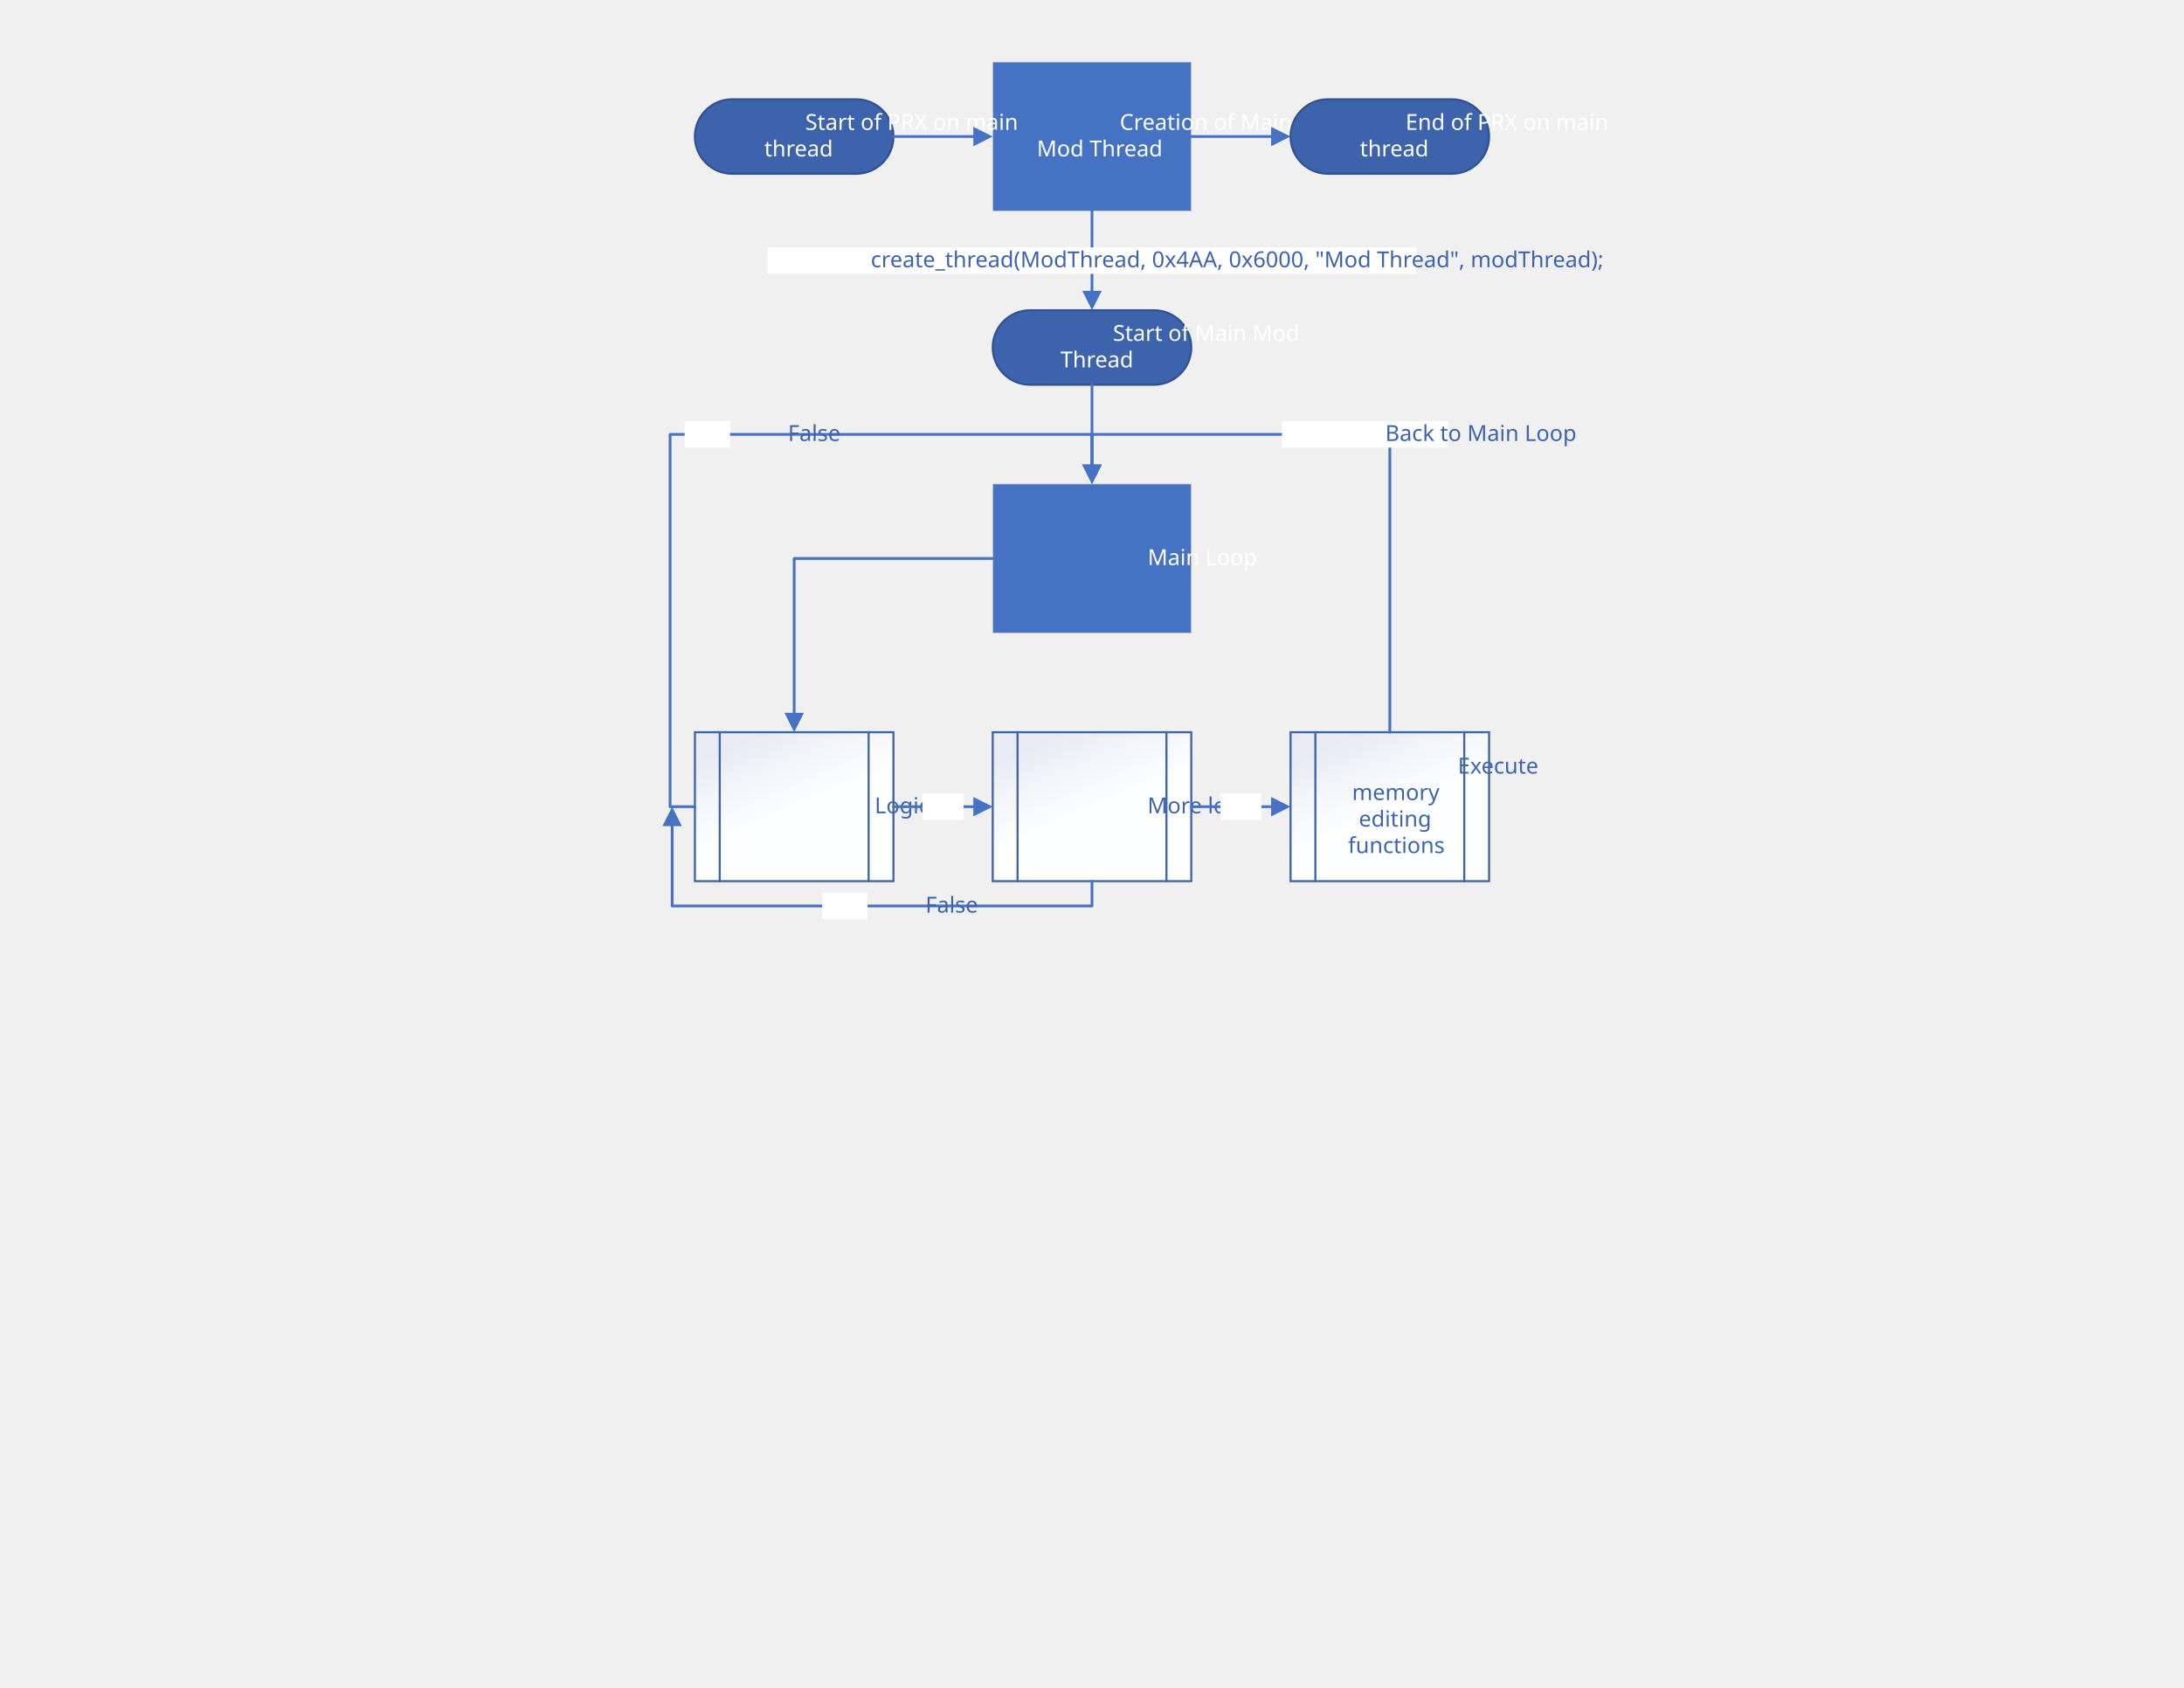
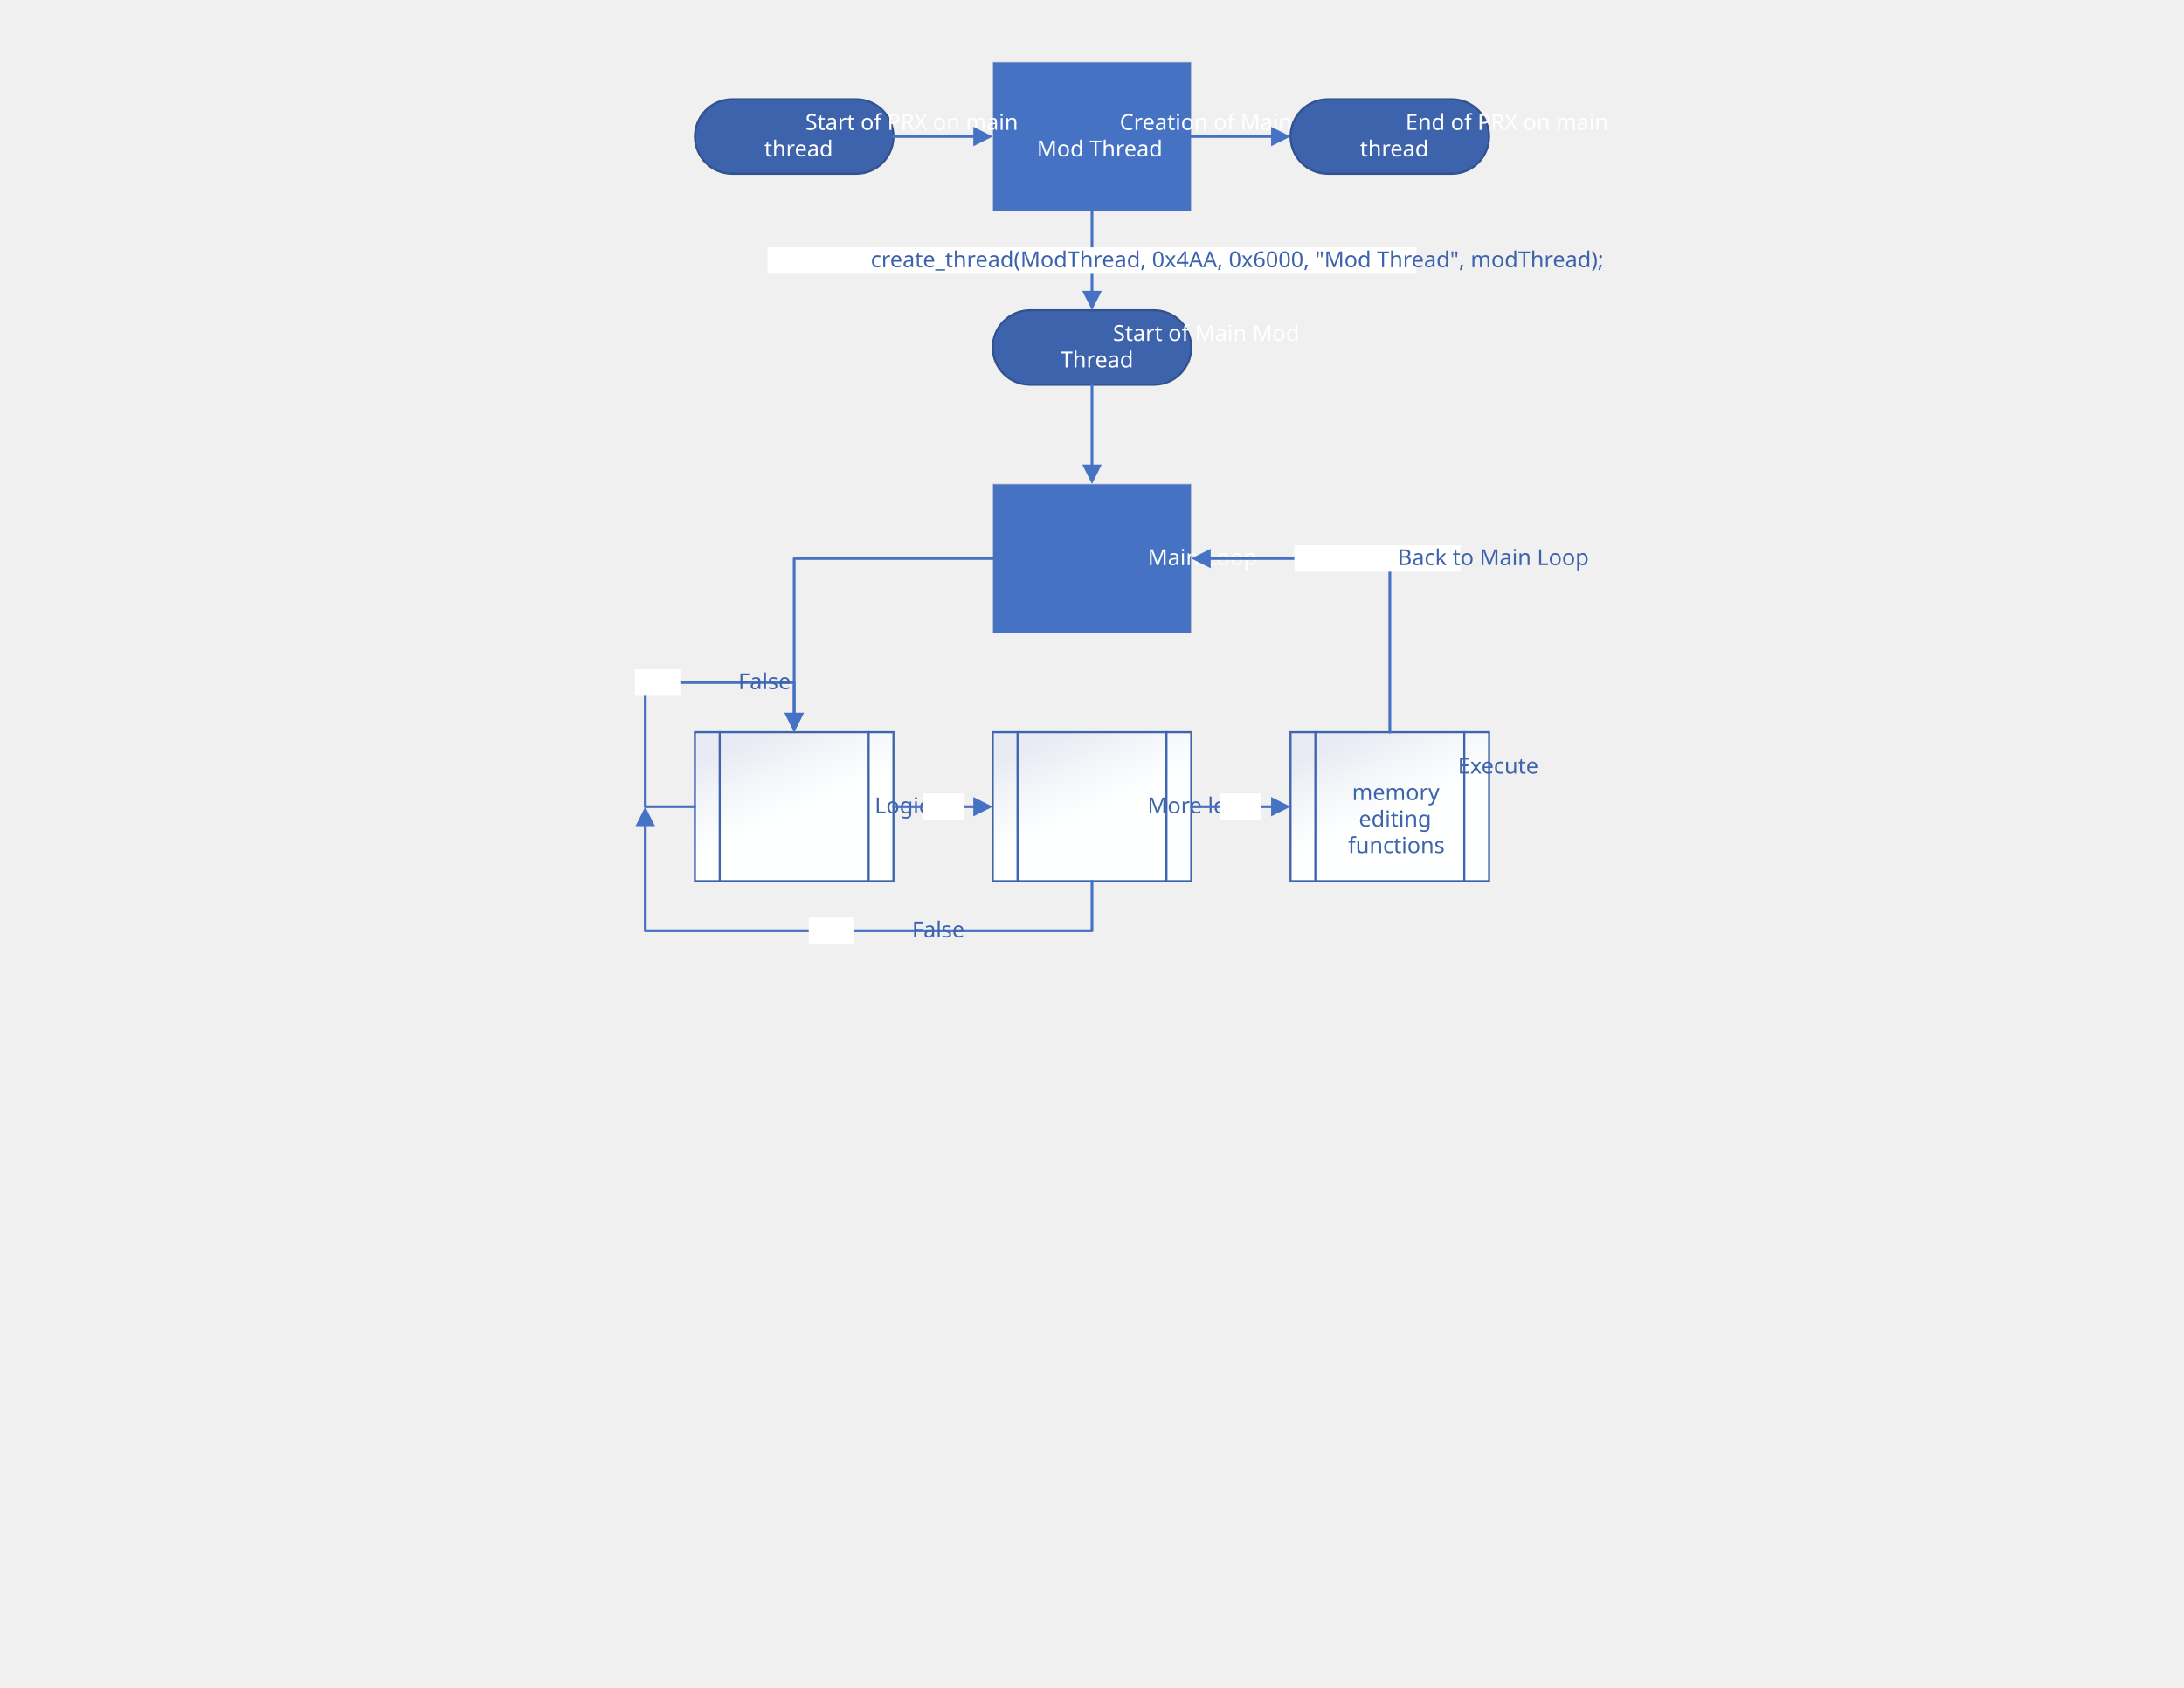
- <svg xmlns="http://www.w3.org/2000/svg" xmlns:ns1="http://schemas.microsoft.com/visio/2003/SVGExtensions/" xmlns:xlink="http://www.w3.org/1999/xlink" width="11in" height="8.5in" viewBox="0 0 792 612" xml:space="preserve" color-interpolation-filters="sRGB" class="st13">
+ <svg xmlns="http://www.w3.org/2000/svg" xmlns:ns1="http://schemas.microsoft.com/visio/2003/SVGExtensions/" xmlns:xlink="http://www.w3.org/1999/xlink" width="11in" height="8.5in" viewBox="0 0 792 612" xml:space="preserve" color-interpolation-filters="sRGB" class="st12">
  <ns1:documentProperties ns1:langID="1033" ns1:viewMarkup="false">
    <ns1:userDefs>
      <ns1:ud ns1:nameU="msvNoAutoConnect" ns1:val="VT0(0):26" />
    </ns1:userDefs>
  </ns1:documentProperties>
  <style type="text/css">
	
		.st1 {fill:#3c63ac;stroke:#31528f;stroke-width:0.75}
		.st2 {fill:#feffff;font-family:Calibri;font-size:0.667em}
		.st3 {font-size:1em}
		.st4 {fill:#4672c4;stroke:#c8c8c8;stroke-width:0.25}
		.st5 {marker-end:url(#mrkr4-18);stroke:#4672c4;stroke-linecap:round;stroke-linejoin:round;stroke-width:1}
		.st6 {fill:#4672c4;fill-opacity:1;stroke:#4672c4;stroke-opacity:1;stroke-width:0.284}
- 		.st7 {fill:#ffffff;stroke:none;stroke-linecap:butt}
+ 		.st7 {fill:#ffffff;stroke:none;stroke-linecap:butt;stroke-width:7.2}
		.st8 {fill:#3c63ac;font-family:Calibri;font-size:0.667em}
		.st9 {fill:url(#grad0-51)}
		.st10 {stroke:#3d64ac;stroke-width:0.75}
		.st11 {fill:#3d64ac;font-family:Calibri;font-size:0.667em}
- 		.st12 {fill:#ffffff;stroke:none;stroke-linecap:butt;stroke-width:7.2}
- 		.st13 {fill:none;fill-rule:evenodd;font-size:12px;overflow:visible;stroke-linecap:square;stroke-miterlimit:3}
+ 		.st12 {fill:none;fill-rule:evenodd;font-size:12px;overflow:visible;stroke-linecap:square;stroke-miterlimit:3}
	
	</style>
  <defs id="Patterns_And_Gradients">
    <linearGradient id="grad0-51" x1="0" y1="0" x2="1" y2="0" gradientTransform="rotate(60 0.5 0.5)">
      <stop offset="0" stop-color="#e8ebf4" stop-opacity="1" />
      <stop offset="0.24" stop-color="#f4f5f9" stop-opacity="1" />
      <stop offset="0.54" stop-color="#feffff" stop-opacity="1" />
    </linearGradient>
  </defs>
  <defs id="Markers">
    <g id="lend4">
      <path d="M 2 1 L 0 0 L 2 -1 L 2 1 " style="stroke:none" />
    </g>
    <marker id="mrkr4-18" class="st6" ns1:arrowType="4" ns1:arrowSize="2" ns1:setback="7.04" refX="-7.04" orient="auto" markerUnits="strokeWidth" overflow="visible">
      <use xlink:href="#lend4" transform="scale(-3.52,-3.52) " />
    </marker>
  </defs>
  <g ns1:mID="0" ns1:index="1" ns1:groupContext="foregroundPage">
    <ns1:userDefs>
      <ns1:ud ns1:nameU="msvThemeOrder" ns1:val="VT0(0):26" />
    </ns1:userDefs>
    <ns1:pageProperties ns1:drawingScale="1" ns1:pageScale="1" ns1:drawingUnits="0" ns1:shadowOffsetX="9" ns1:shadowOffsetY="-9" />
    <ns1:layer ns1:name="Flowchart" ns1:index="0" />
    <ns1:layer ns1:name="Connector" ns1:index="1" />
    <g id="shape1-1" ns1:mID="1" ns1:groupContext="shape" ns1:layerMember="0" transform="translate(360,-472.5)">
      <ns1:custProps>
        <ns1:cp ns1:nameU="Cost" ns1:lbl="Cost" ns1:prompt="" ns1:type="7" ns1:format="@" ns1:sortKey="" ns1:invis="false" ns1:ask="false" ns1:langID="1033" ns1:cal="0" />
        <ns1:cp ns1:nameU="ProcessNumber" ns1:lbl="Process Number" ns1:prompt="" ns1:type="2" ns1:format="" ns1:sortKey="" ns1:invis="false" ns1:ask="false" ns1:langID="1033" ns1:cal="0" />
        <ns1:cp ns1:nameU="Owner" ns1:lbl="Owner" ns1:prompt="" ns1:type="0" ns1:format="" ns1:sortKey="" ns1:invis="false" ns1:ask="false" ns1:langID="1033" ns1:cal="0" />
        <ns1:cp ns1:nameU="Function" ns1:lbl="Function" ns1:prompt="" ns1:type="0" ns1:format="" ns1:sortKey="" ns1:invis="false" ns1:ask="false" ns1:langID="1033" ns1:cal="0" ns1:val="VT4()" />
        <ns1:cp ns1:nameU="StartDate" ns1:lbl="Start Date" ns1:prompt="" ns1:type="5" ns1:format="" ns1:sortKey="" ns1:invis="false" ns1:ask="false" ns1:langID="1033" ns1:cal="0" />
        <ns1:cp ns1:nameU="EndDate" ns1:lbl="End Date" ns1:prompt="" ns1:type="5" ns1:format="" ns1:sortKey="" ns1:invis="false" ns1:ask="false" ns1:langID="1033" ns1:cal="0" />
        <ns1:cp ns1:nameU="Status" ns1:lbl="Status" ns1:prompt="" ns1:type="4" ns1:format=";Not Started;In Progress;Completed;Deferred;Waiting on Input" ns1:sortKey="" ns1:invis="false" ns1:ask="false" ns1:langID="1033" ns1:cal="0" ns1:val="VT4()" />
      </ns1:custProps>
      <ns1:userDefs>
        <ns1:ud ns1:nameU="visVersion" ns1:prompt="" ns1:val="VT0(15):26" />
        <ns1:ud ns1:nameU="DefaultWidth" ns1:prompt="" ns1:val="VT0(1):0" />
        <ns1:ud ns1:nameU="DefaultHeight" ns1:prompt="" ns1:val="VT0(0.375):0" />
        <ns1:ud ns1:nameU="ResizeTxtHeight" ns1:prompt="" ns1:val="VT0(0.375):0" />
      </ns1:userDefs>
      <ns1:textBlock ns1:margins="rect(2,2,2,2)" />
      <ns1:textRect cx="36" cy="598.5" width="72" height="27" />
      <path d="M13.5 612 L58.5 612 A13.5 13.5 -180 0 0 58.5 585 L13.5 585 A13.5 13.5 -180 1 0 13.5 612 Z" class="st1" />
      <text x="6.14" y="596.1" class="st2" ns1:langID="1033">
        <ns1:paragraph ns1:horizAlign="1" />
        <ns1:tabList />Start of Main Mod <tspan x="24.55" dy="1.2em" class="st3">Thread</tspan>
      </text>
    </g>
    <g id="shape2-5" ns1:mID="2" ns1:groupContext="shape" ns1:layerMember="0" transform="translate(360,-535.5)">
      <ns1:custProps>
        <ns1:cp ns1:nameU="Cost" ns1:lbl="Cost" ns1:prompt="" ns1:type="7" ns1:format="@" ns1:sortKey="" ns1:invis="false" ns1:ask="false" ns1:langID="1033" ns1:cal="0" />
        <ns1:cp ns1:nameU="ProcessNumber" ns1:lbl="Process Number" ns1:prompt="" ns1:type="2" ns1:format="" ns1:sortKey="" ns1:invis="false" ns1:ask="false" ns1:langID="1033" ns1:cal="0" />
        <ns1:cp ns1:nameU="Owner" ns1:lbl="Owner" ns1:prompt="" ns1:type="0" ns1:format="" ns1:sortKey="" ns1:invis="false" ns1:ask="false" ns1:langID="1033" ns1:cal="0" />
        <ns1:cp ns1:nameU="Function" ns1:lbl="Function" ns1:prompt="" ns1:type="0" ns1:format="" ns1:sortKey="" ns1:invis="false" ns1:ask="false" ns1:langID="1033" ns1:cal="0" ns1:val="VT4()" />
        <ns1:cp ns1:nameU="StartDate" ns1:lbl="Start Date" ns1:prompt="" ns1:type="5" ns1:format="" ns1:sortKey="" ns1:invis="false" ns1:ask="false" ns1:langID="1033" ns1:cal="0" />
        <ns1:cp ns1:nameU="EndDate" ns1:lbl="End Date" ns1:prompt="" ns1:type="5" ns1:format="" ns1:sortKey="" ns1:invis="false" ns1:ask="false" ns1:langID="1033" ns1:cal="0" />
        <ns1:cp ns1:nameU="Status" ns1:lbl="Status" ns1:prompt="" ns1:type="4" ns1:format=";Not Started;In Progress;Completed;Deferred;Waiting on Input" ns1:sortKey="" ns1:invis="false" ns1:ask="false" ns1:langID="1033" ns1:cal="0" ns1:val="VT4()" />
      </ns1:custProps>
      <ns1:userDefs>
        <ns1:ud ns1:nameU="visVersion" ns1:prompt="" ns1:val="VT0(15):26" />
        <ns1:ud ns1:nameU="DefaultWidth" ns1:prompt="" ns1:val="VT0(1):0" />
        <ns1:ud ns1:nameU="DefaultHeight" ns1:prompt="" ns1:val="VT0(0.75):0" />
        <ns1:ud ns1:nameU="ResizeTxtHeight" ns1:prompt="" ns1:val="VT0(0.75):0" />
      </ns1:userDefs>
      <ns1:textBlock ns1:margins="rect(2,2,2,2)" />
      <ns1:textRect cx="36" cy="585" width="72" height="54" />
      <rect x="0" y="558" width="72" height="54" class="st4" />
      <text x="8.6" y="582.6" class="st2" ns1:langID="1033">
        <ns1:paragraph ns1:horizAlign="1" />
        <ns1:tabList />Creation of Main <tspan x="16.01" dy="1.2em" class="st3">Mod Thread</tspan>
      </text>
    </g>
    <g id="shape4-9" ns1:mID="4" ns1:groupContext="shape" ns1:layerMember="0" transform="translate(252,-549)">
      <ns1:custProps>
        <ns1:cp ns1:nameU="Cost" ns1:lbl="Cost" ns1:prompt="" ns1:type="7" ns1:format="@" ns1:sortKey="" ns1:invis="false" ns1:ask="false" ns1:langID="1033" ns1:cal="0" />
        <ns1:cp ns1:nameU="ProcessNumber" ns1:lbl="Process Number" ns1:prompt="" ns1:type="2" ns1:format="" ns1:sortKey="" ns1:invis="false" ns1:ask="false" ns1:langID="1033" ns1:cal="0" />
        <ns1:cp ns1:nameU="Owner" ns1:lbl="Owner" ns1:prompt="" ns1:type="0" ns1:format="" ns1:sortKey="" ns1:invis="false" ns1:ask="false" ns1:langID="1033" ns1:cal="0" />
        <ns1:cp ns1:nameU="Function" ns1:lbl="Function" ns1:prompt="" ns1:type="0" ns1:format="" ns1:sortKey="" ns1:invis="false" ns1:ask="false" ns1:langID="1033" ns1:cal="0" ns1:val="VT4()" />
        <ns1:cp ns1:nameU="StartDate" ns1:lbl="Start Date" ns1:prompt="" ns1:type="5" ns1:format="" ns1:sortKey="" ns1:invis="false" ns1:ask="false" ns1:langID="1033" ns1:cal="0" />
        <ns1:cp ns1:nameU="EndDate" ns1:lbl="End Date" ns1:prompt="" ns1:type="5" ns1:format="" ns1:sortKey="" ns1:invis="false" ns1:ask="false" ns1:langID="1033" ns1:cal="0" />
        <ns1:cp ns1:nameU="Status" ns1:lbl="Status" ns1:prompt="" ns1:type="4" ns1:format=";Not Started;In Progress;Completed;Deferred;Waiting on Input" ns1:sortKey="" ns1:invis="false" ns1:ask="false" ns1:langID="1033" ns1:cal="0" ns1:val="VT4()" />
      </ns1:custProps>
      <ns1:userDefs>
        <ns1:ud ns1:nameU="visVersion" ns1:prompt="" ns1:val="VT0(15):26" />
        <ns1:ud ns1:nameU="DefaultWidth" ns1:prompt="" ns1:val="VT0(1):0" />
        <ns1:ud ns1:nameU="DefaultHeight" ns1:prompt="" ns1:val="VT0(0.375):0" />
        <ns1:ud ns1:nameU="ResizeTxtHeight" ns1:prompt="" ns1:val="VT0(0.375):0" />
      </ns1:userDefs>
      <ns1:textBlock ns1:margins="rect(2,2,2,2)" />
      <ns1:textRect cx="36" cy="598.5" width="72" height="27" />
      <path d="M13.5 612 L58.5 612 A13.5 13.5 -180 0 0 58.5 585 L13.5 585 A13.5 13.5 -180 1 0 13.5 612 Z" class="st1" />
      <text x="2.57" y="596.1" class="st2" ns1:langID="1033">
        <ns1:paragraph ns1:horizAlign="1" />
        <ns1:tabList />Start of PRX on main <tspan x="25.16" dy="1.2em" class="st3">thread</tspan>
      </text>
    </g>
    <g id="shape7-13" ns1:mID="7" ns1:groupContext="shape" ns1:layerMember="1" transform="translate(432,-571.5)">
      <path d="M0 621 L28.96 621" class="st5" />
    </g>
    <g id="shape6-19" ns1:mID="6" ns1:groupContext="shape" ns1:layerMember="0" transform="translate(468,-549)">
      <ns1:custProps>
        <ns1:cp ns1:nameU="Cost" ns1:lbl="Cost" ns1:prompt="" ns1:type="7" ns1:format="@" ns1:sortKey="" ns1:invis="false" ns1:ask="false" ns1:langID="1033" ns1:cal="0" />
        <ns1:cp ns1:nameU="ProcessNumber" ns1:lbl="Process Number" ns1:prompt="" ns1:type="2" ns1:format="" ns1:sortKey="" ns1:invis="false" ns1:ask="false" ns1:langID="1033" ns1:cal="0" />
        <ns1:cp ns1:nameU="Owner" ns1:lbl="Owner" ns1:prompt="" ns1:type="0" ns1:format="" ns1:sortKey="" ns1:invis="false" ns1:ask="false" ns1:langID="1033" ns1:cal="0" />
        <ns1:cp ns1:nameU="Function" ns1:lbl="Function" ns1:prompt="" ns1:type="0" ns1:format="" ns1:sortKey="" ns1:invis="false" ns1:ask="false" ns1:langID="1033" ns1:cal="0" ns1:val="VT4()" />
        <ns1:cp ns1:nameU="StartDate" ns1:lbl="Start Date" ns1:prompt="" ns1:type="5" ns1:format="" ns1:sortKey="" ns1:invis="false" ns1:ask="false" ns1:langID="1033" ns1:cal="0" />
        <ns1:cp ns1:nameU="EndDate" ns1:lbl="End Date" ns1:prompt="" ns1:type="5" ns1:format="" ns1:sortKey="" ns1:invis="false" ns1:ask="false" ns1:langID="1033" ns1:cal="0" />
        <ns1:cp ns1:nameU="Status" ns1:lbl="Status" ns1:prompt="" ns1:type="4" ns1:format=";Not Started;In Progress;Completed;Deferred;Waiting on Input" ns1:sortKey="" ns1:invis="false" ns1:ask="false" ns1:langID="1033" ns1:cal="0" ns1:val="VT4()" />
      </ns1:custProps>
      <ns1:userDefs>
        <ns1:ud ns1:nameU="visVersion" ns1:prompt="" ns1:val="VT0(15):26" />
        <ns1:ud ns1:nameU="DefaultWidth" ns1:prompt="" ns1:val="VT0(1):0" />
        <ns1:ud ns1:nameU="DefaultHeight" ns1:prompt="" ns1:val="VT0(0.375):0" />
        <ns1:ud ns1:nameU="ResizeTxtHeight" ns1:prompt="" ns1:val="VT0(0.375):0" />
      </ns1:userDefs>
      <ns1:textBlock ns1:margins="rect(2,2,2,2)" />
      <ns1:textRect cx="36" cy="598.5" width="72" height="27" />
      <path d="M13.5 612 L58.5 612 A13.5 13.5 -180 0 0 58.5 585 L13.5 585 A13.5 13.5 -180 1 0 13.5 612 Z" class="st1" />
      <text x="4.24" y="596.1" class="st2" ns1:langID="1033">
        <ns1:paragraph ns1:horizAlign="1" />
        <ns1:tabList />End of PRX on main <tspan x="25.16" dy="1.2em" class="st3">thread</tspan>
      </text>
    </g>
    <g id="shape8-23" ns1:mID="8" ns1:groupContext="shape" ns1:layerMember="1" transform="translate(387,-535.5)">
      <ns1:textBlock ns1:margins="rect(4,4,4,4)" />
      <ns1:textRect cx="9" cy="630" width="245.19" height="17.604" />
      <path d="M9 612 L9 640.96" class="st5" />
      <rect ns1:rectContext="textBkgnd" x="-108.687" y="625.2" width="235.375" height="9.6" class="st7" />
      <text x="-108.69" y="632.4" class="st8" ns1:langID="1033">
        <ns1:paragraph ns1:horizAlign="1" />
        <ns1:tabList />create_thread(ModThread, 0x4AA, 0x6000, "Mod Thread", modThread);</text>
    </g>
    <g id="shape9-30" ns1:mID="9" ns1:groupContext="shape" ns1:layerMember="1" transform="translate(324,-553.5)">
      <path d="M0 603 L28.96 603" class="st5" />
    </g>
    <g id="shape11-35" ns1:mID="11" ns1:groupContext="shape" ns1:layerMember="1" transform="translate(387,-472.5)">
      <path d="M9 612 L9 640.96" class="st5" />
    </g>
    <g id="shape10-40" ns1:mID="10" ns1:groupContext="shape" ns1:layerMember="0" transform="translate(360,-382.5)">
      <ns1:custProps>
        <ns1:cp ns1:nameU="Cost" ns1:lbl="Cost" ns1:prompt="" ns1:type="7" ns1:format="@" ns1:sortKey="" ns1:invis="false" ns1:ask="false" ns1:langID="1033" ns1:cal="0" />
        <ns1:cp ns1:nameU="ProcessNumber" ns1:lbl="Process Number" ns1:prompt="" ns1:type="2" ns1:format="" ns1:sortKey="" ns1:invis="false" ns1:ask="false" ns1:langID="1033" ns1:cal="0" />
        <ns1:cp ns1:nameU="Owner" ns1:lbl="Owner" ns1:prompt="" ns1:type="0" ns1:format="" ns1:sortKey="" ns1:invis="false" ns1:ask="false" ns1:langID="1033" ns1:cal="0" />
        <ns1:cp ns1:nameU="Function" ns1:lbl="Function" ns1:prompt="" ns1:type="0" ns1:format="" ns1:sortKey="" ns1:invis="false" ns1:ask="false" ns1:langID="1033" ns1:cal="0" ns1:val="VT4()" />
        <ns1:cp ns1:nameU="StartDate" ns1:lbl="Start Date" ns1:prompt="" ns1:type="5" ns1:format="" ns1:sortKey="" ns1:invis="false" ns1:ask="false" ns1:langID="1033" ns1:cal="0" />
        <ns1:cp ns1:nameU="EndDate" ns1:lbl="End Date" ns1:prompt="" ns1:type="5" ns1:format="" ns1:sortKey="" ns1:invis="false" ns1:ask="false" ns1:langID="1033" ns1:cal="0" />
        <ns1:cp ns1:nameU="Status" ns1:lbl="Status" ns1:prompt="" ns1:type="4" ns1:format=";Not Started;In Progress;Completed;Deferred;Waiting on Input" ns1:sortKey="" ns1:invis="false" ns1:ask="false" ns1:langID="1033" ns1:cal="0" ns1:val="VT4()" />
      </ns1:custProps>
      <ns1:userDefs>
        <ns1:ud ns1:nameU="visVersion" ns1:prompt="" ns1:val="VT0(15):26" />
        <ns1:ud ns1:nameU="DefaultWidth" ns1:prompt="" ns1:val="VT0(1):0" />
        <ns1:ud ns1:nameU="DefaultHeight" ns1:prompt="" ns1:val="VT0(0.75):0" />
        <ns1:ud ns1:nameU="ResizeTxtHeight" ns1:prompt="" ns1:val="VT0(0.75):0" />
      </ns1:userDefs>
      <ns1:textBlock ns1:margins="rect(2,2,2,2)" />
      <ns1:textRect cx="36" cy="585" width="72" height="54" />
      <rect x="0" y="558" width="72" height="54" class="st4" />
      <text x="18.74" y="587.4" class="st2" ns1:langID="1033">
        <ns1:paragraph ns1:horizAlign="1" />
        <ns1:tabList />Main Loop</text>
    </g>
    <g id="shape13-43" ns1:mID="13" ns1:groupContext="shape" ns1:layerMember="1" transform="translate(360,-409.5)">
      <path d="M0 612 L-72 612 L-72 667.96" class="st5" />
    </g>
    <g id="shape12-48" ns1:mID="12" ns1:groupContext="shape" ns1:layerMember="0" transform="translate(252,-292.5)">
      <ns1:custProps>
        <ns1:cp ns1:nameU="Cost" ns1:lbl="Cost" ns1:prompt="" ns1:type="7" ns1:format="@" ns1:sortKey="" ns1:invis="false" ns1:ask="false" ns1:langID="1033" ns1:cal="0" />
        <ns1:cp ns1:nameU="ProcessNumber" ns1:lbl="Process Number" ns1:prompt="" ns1:type="2" ns1:format="" ns1:sortKey="" ns1:invis="false" ns1:ask="false" ns1:langID="1033" ns1:cal="0" />
        <ns1:cp ns1:nameU="Owner" ns1:lbl="Owner" ns1:prompt="" ns1:type="0" ns1:format="" ns1:sortKey="" ns1:invis="false" ns1:ask="false" ns1:langID="1033" ns1:cal="0" />
        <ns1:cp ns1:nameU="Function" ns1:lbl="Function" ns1:prompt="" ns1:type="0" ns1:format="" ns1:sortKey="" ns1:invis="false" ns1:ask="false" ns1:langID="1033" ns1:cal="0" ns1:val="VT4()" />
        <ns1:cp ns1:nameU="StartDate" ns1:lbl="Start Date" ns1:prompt="" ns1:type="5" ns1:format="" ns1:sortKey="" ns1:invis="false" ns1:ask="false" ns1:langID="1033" ns1:cal="0" />
        <ns1:cp ns1:nameU="EndDate" ns1:lbl="End Date" ns1:prompt="" ns1:type="5" ns1:format="" ns1:sortKey="" ns1:invis="false" ns1:ask="false" ns1:langID="1033" ns1:cal="0" />
        <ns1:cp ns1:nameU="Status" ns1:lbl="Status" ns1:prompt="" ns1:type="4" ns1:format=";Not Started;In Progress;Completed;Deferred;Waiting on Input" ns1:sortKey="" ns1:invis="false" ns1:ask="false" ns1:langID="1033" ns1:cal="0" ns1:val="VT4()" />
      </ns1:custProps>
      <ns1:userDefs>
        <ns1:ud ns1:nameU="AntiScale" ns1:val="VT0(1):26" />
        <ns1:ud ns1:nameU="visVersion" ns1:prompt="" ns1:val="VT0(15):26" />
        <ns1:ud ns1:nameU="DefaultWidth" ns1:prompt="" ns1:val="VT0(1):0" />
        <ns1:ud ns1:nameU="DefaultHeight" ns1:prompt="" ns1:val="VT0(0.75):0" />
        <ns1:ud ns1:nameU="ResizeTxtHeight" ns1:prompt="" ns1:val="VT0(0.75):0" />
      </ns1:userDefs>
      <ns1:textBlock ns1:margins="rect(2,2,2,2)" />
      <ns1:textRect cx="36" cy="585" width="54" height="54" />
      <path d="M0 612 L72 612 L72 558 L0 558 L0 612 Z" class="st9" />
      <path d="M0 612 L72 612 L72 558 L0 558 L0 612" class="st10" />
      <path d="M9 612 L9 558" class="st10" />
      <path d="M63 612 L63 558" class="st10" />
      <text x="27.72" y="587.4" class="st11" ns1:langID="1033">
        <ns1:paragraph ns1:horizAlign="1" />
        <ns1:tabList />Logic</text>
    </g>
    <g id="shape15-56" ns1:mID="15" ns1:groupContext="shape" ns1:layerMember="1" transform="translate(324,-310.5)">
      <ns1:textBlock ns1:margins="rect(4,4,4,4)" />
      <ns1:textRect cx="18" cy="603" width="40" height="17.604" />
      <path d="M0 603 L28.96 603" class="st5" />
-       <rect ns1:rectContext="textBkgnd" x="10.565" y="598.2" width="14.871" height="9.6" class="st12" />
+       <rect ns1:rectContext="textBkgnd" x="10.565" y="598.2" width="14.871" height="9.6" class="st7" />
      <text x="10.56" y="605.4" class="st8" ns1:langID="1033">
        <ns1:paragraph ns1:horizAlign="1" />
        <ns1:tabList />True</text>
    </g>
    <g id="shape14-63" ns1:mID="14" ns1:groupContext="shape" ns1:layerMember="0" transform="translate(360,-292.5)">
      <ns1:custProps>
        <ns1:cp ns1:nameU="Cost" ns1:lbl="Cost" ns1:prompt="" ns1:type="7" ns1:format="@" ns1:sortKey="" ns1:invis="false" ns1:ask="false" ns1:langID="1033" ns1:cal="0" />
        <ns1:cp ns1:nameU="ProcessNumber" ns1:lbl="Process Number" ns1:prompt="" ns1:type="2" ns1:format="" ns1:sortKey="" ns1:invis="false" ns1:ask="false" ns1:langID="1033" ns1:cal="0" />
        <ns1:cp ns1:nameU="Owner" ns1:lbl="Owner" ns1:prompt="" ns1:type="0" ns1:format="" ns1:sortKey="" ns1:invis="false" ns1:ask="false" ns1:langID="1033" ns1:cal="0" />
        <ns1:cp ns1:nameU="Function" ns1:lbl="Function" ns1:prompt="" ns1:type="0" ns1:format="" ns1:sortKey="" ns1:invis="false" ns1:ask="false" ns1:langID="1033" ns1:cal="0" ns1:val="VT4()" />
        <ns1:cp ns1:nameU="StartDate" ns1:lbl="Start Date" ns1:prompt="" ns1:type="5" ns1:format="" ns1:sortKey="" ns1:invis="false" ns1:ask="false" ns1:langID="1033" ns1:cal="0" />
        <ns1:cp ns1:nameU="EndDate" ns1:lbl="End Date" ns1:prompt="" ns1:type="5" ns1:format="" ns1:sortKey="" ns1:invis="false" ns1:ask="false" ns1:langID="1033" ns1:cal="0" />
        <ns1:cp ns1:nameU="Status" ns1:lbl="Status" ns1:prompt="" ns1:type="4" ns1:format=";Not Started;In Progress;Completed;Deferred;Waiting on Input" ns1:sortKey="" ns1:invis="false" ns1:ask="false" ns1:langID="1033" ns1:cal="0" ns1:val="VT4()" />
      </ns1:custProps>
      <ns1:userDefs>
        <ns1:ud ns1:nameU="AntiScale" ns1:val="VT0(1):26" />
        <ns1:ud ns1:nameU="visVersion" ns1:prompt="" ns1:val="VT0(15):26" />
        <ns1:ud ns1:nameU="DefaultWidth" ns1:prompt="" ns1:val="VT0(1):0" />
        <ns1:ud ns1:nameU="DefaultHeight" ns1:prompt="" ns1:val="VT0(0.75):0" />
        <ns1:ud ns1:nameU="ResizeTxtHeight" ns1:prompt="" ns1:val="VT0(0.75):0" />
      </ns1:userDefs>
      <ns1:textBlock ns1:margins="rect(2,2,2,2)" />
      <ns1:textRect cx="36" cy="585" width="54" height="54" />
      <path d="M0 612 L72 612 L72 558 L0 558 L0 612 Z" class="st9" />
      <path d="M0 612 L72 612 L72 558 L0 558 L0 612" class="st10" />
      <path d="M9 612 L9 558" class="st10" />
      <path d="M63 612 L63 558" class="st10" />
      <text x="18.66" y="587.4" class="st11" ns1:langID="1033">
        <ns1:paragraph ns1:horizAlign="1" />
        <ns1:tabList />More logic</text>
    </g>
    <g id="shape16-70" ns1:mID="16" ns1:groupContext="shape" ns1:layerMember="1" transform="translate(252,-319.5)">
      <ns1:textBlock ns1:margins="rect(4,4,4,4)" />
-       <ns1:textRect cx="4.5" cy="477" width="40" height="17.604" />
-       <path d="M0 612 L-9 612 L-9 477 L144 477 L144 487.96" class="st5" />
-       <rect ns1:rectContext="textBkgnd" x="-3.727" y="472.2" width="16.453" height="9.6" class="st12" />
-       <text x="-3.73" y="479.4" class="st8" ns1:langID="1033">
+       <ns1:textRect cx="-13.5" cy="567" width="40" height="17.604" />
+       <path d="M0 612 L-18 612 L-18 567 L36 567 L36 577.96" class="st5" />
+       <rect ns1:rectContext="textBkgnd" x="-21.727" y="562.2" width="16.453" height="9.6" class="st7" />
+       <text x="-21.73" y="569.4" class="st8" ns1:langID="1033">
        <ns1:paragraph ns1:horizAlign="1" />
        <ns1:tabList />False</text>
    </g>
    <g id="shape19-77" ns1:mID="19" ns1:groupContext="shape" ns1:layerMember="1" transform="translate(432,-310.5)">
      <ns1:textBlock ns1:margins="rect(4,4,4,4)" />
      <ns1:textRect cx="18" cy="603" width="40" height="17.604" />
      <path d="M0 603 L28.96 603" class="st5" />
-       <rect ns1:rectContext="textBkgnd" x="10.565" y="598.2" width="14.871" height="9.6" class="st12" />
+       <rect ns1:rectContext="textBkgnd" x="10.565" y="598.2" width="14.871" height="9.6" class="st7" />
      <text x="10.56" y="605.4" class="st8" ns1:langID="1033">
        <ns1:paragraph ns1:horizAlign="1" />
        <ns1:tabList />True</text>
    </g>
    <g id="shape18-84" ns1:mID="18" ns1:groupContext="shape" ns1:layerMember="0" transform="translate(468,-292.5)">
      <ns1:custProps>
        <ns1:cp ns1:nameU="Cost" ns1:lbl="Cost" ns1:prompt="" ns1:type="7" ns1:format="@" ns1:sortKey="" ns1:invis="false" ns1:ask="false" ns1:langID="1033" ns1:cal="0" />
        <ns1:cp ns1:nameU="ProcessNumber" ns1:lbl="Process Number" ns1:prompt="" ns1:type="2" ns1:format="" ns1:sortKey="" ns1:invis="false" ns1:ask="false" ns1:langID="1033" ns1:cal="0" />
        <ns1:cp ns1:nameU="Owner" ns1:lbl="Owner" ns1:prompt="" ns1:type="0" ns1:format="" ns1:sortKey="" ns1:invis="false" ns1:ask="false" ns1:langID="1033" ns1:cal="0" />
        <ns1:cp ns1:nameU="Function" ns1:lbl="Function" ns1:prompt="" ns1:type="0" ns1:format="" ns1:sortKey="" ns1:invis="false" ns1:ask="false" ns1:langID="1033" ns1:cal="0" ns1:val="VT4()" />
        <ns1:cp ns1:nameU="StartDate" ns1:lbl="Start Date" ns1:prompt="" ns1:type="5" ns1:format="" ns1:sortKey="" ns1:invis="false" ns1:ask="false" ns1:langID="1033" ns1:cal="0" />
        <ns1:cp ns1:nameU="EndDate" ns1:lbl="End Date" ns1:prompt="" ns1:type="5" ns1:format="" ns1:sortKey="" ns1:invis="false" ns1:ask="false" ns1:langID="1033" ns1:cal="0" />
        <ns1:cp ns1:nameU="Status" ns1:lbl="Status" ns1:prompt="" ns1:type="4" ns1:format=";Not Started;In Progress;Completed;Deferred;Waiting on Input" ns1:sortKey="" ns1:invis="false" ns1:ask="false" ns1:langID="1033" ns1:cal="0" ns1:val="VT4()" />
      </ns1:custProps>
      <ns1:userDefs>
        <ns1:ud ns1:nameU="AntiScale" ns1:val="VT0(1):26" />
        <ns1:ud ns1:nameU="visVersion" ns1:prompt="" ns1:val="VT0(15):26" />
        <ns1:ud ns1:nameU="DefaultWidth" ns1:prompt="" ns1:val="VT0(1):0" />
        <ns1:ud ns1:nameU="DefaultHeight" ns1:prompt="" ns1:val="VT0(0.75):0" />
        <ns1:ud ns1:nameU="ResizeTxtHeight" ns1:prompt="" ns1:val="VT0(0.75):0" />
      </ns1:userDefs>
      <ns1:textBlock ns1:margins="rect(2,2,2,2)" />
      <ns1:textRect cx="36" cy="585" width="54" height="54" />
      <path d="M0 612 L72 612 L72 558 L0 558 L0 612 Z" class="st9" />
      <path d="M0 612 L72 612 L72 558 L0 558 L0 612" class="st10" />
      <path d="M9 612 L9 558" class="st10" />
      <path d="M63 612 L63 558" class="st10" />
      <text x="23.2" y="573" class="st11" ns1:langID="1033">
        <ns1:paragraph ns1:horizAlign="1" />
        <ns1:tabList />Execute <tspan x="22.3" dy="1.2em" class="st3">memory </tspan>
        <tspan x="24.75" dy="1.2em" class="st3">editing </tspan>
        <tspan x="20.85" dy="1.2em" class="st3">functions</tspan>
      </text>
    </g>
    <g id="shape20-94" ns1:mID="20" ns1:groupContext="shape" ns1:layerMember="1" transform="translate(396,-292.5)">
      <ns1:textBlock ns1:margins="rect(4,4,4,4)" />
-       <ns1:textRect cx="-89.625" cy="621" width="40" height="17.604" />
-       <path d="M0 612 L0 621 L-152.25 621 L-152.25 592.04" class="st5" />
-       <rect ns1:rectContext="textBkgnd" x="-97.852" y="616.2" width="16.453" height="9.6" class="st12" />
-       <text x="-97.85" y="623.4" class="st8" ns1:langID="1033">
+       <ns1:textRect cx="-94.5" cy="630" width="40" height="17.604" />
+       <path d="M0 612 L0 630 L-162 630 L-162 592.04" class="st5" />
+       <rect ns1:rectContext="textBkgnd" x="-102.727" y="625.2" width="16.453" height="9.6" class="st7" />
+       <text x="-102.73" y="632.4" class="st8" ns1:langID="1033">
        <ns1:paragraph ns1:horizAlign="1" />
        <ns1:tabList />False</text>
    </g>
    <g id="shape21-101" ns1:mID="21" ns1:groupContext="shape" ns1:layerMember="1" transform="translate(504,-346.5)">
      <ns1:textBlock ns1:margins="rect(4,4,4,4)" />
-       <ns1:textRect cx="-9" cy="504" width="70.06" height="17.604" />
-       <path d="M0 612 L0 504 L-108 504 L-108 514.96" class="st5" />
-       <rect ns1:rectContext="textBkgnd" x="-39.121" y="499.2" width="60.242" height="9.6" class="st7" />
-       <text x="-39.12" y="506.4" class="st8" ns1:langID="1033">
+       <ns1:textRect cx="-4.5" cy="549" width="70.06" height="17.604" />
+       <path d="M0 612 L0 549 L-64.96 549" class="st5" />
+       <rect ns1:rectContext="textBkgnd" x="-34.621" y="544.2" width="60.242" height="9.6" class="st7" />
+       <text x="-34.62" y="551.4" class="st8" ns1:langID="1033">
        <ns1:paragraph ns1:horizAlign="1" />
        <ns1:tabList />Back to Main Loop</text>
    </g>
  </g>
</svg>
